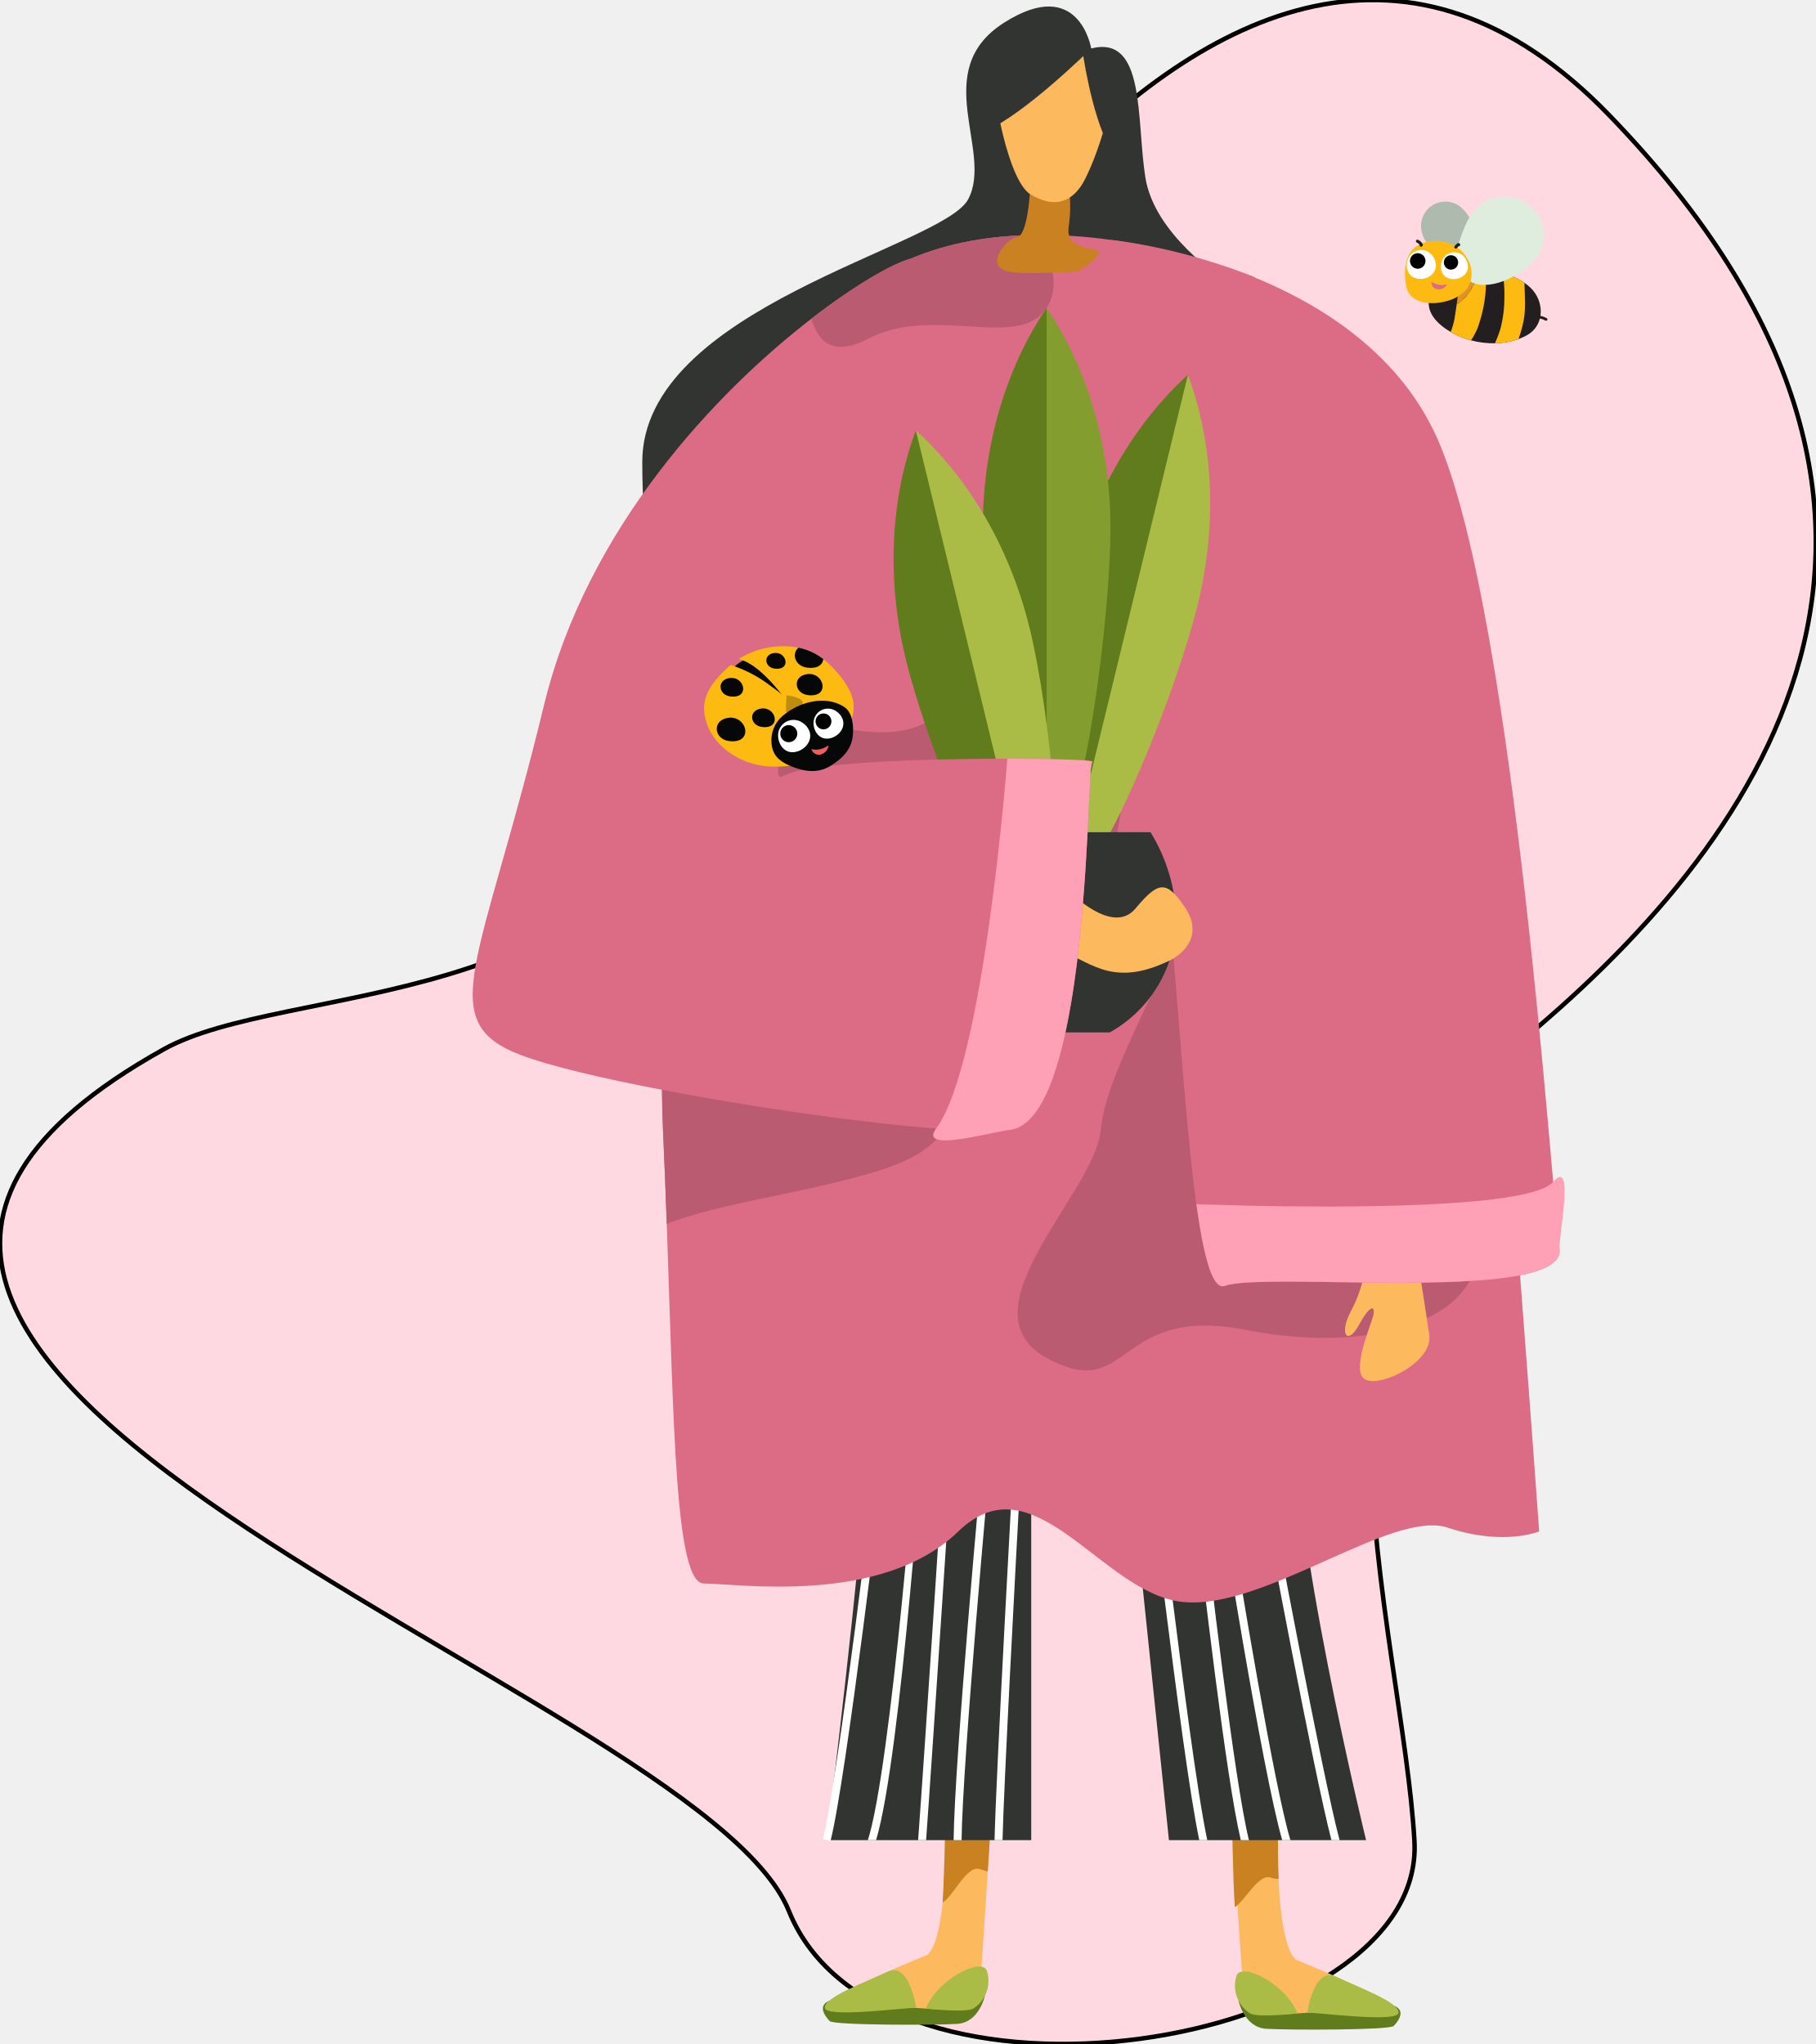
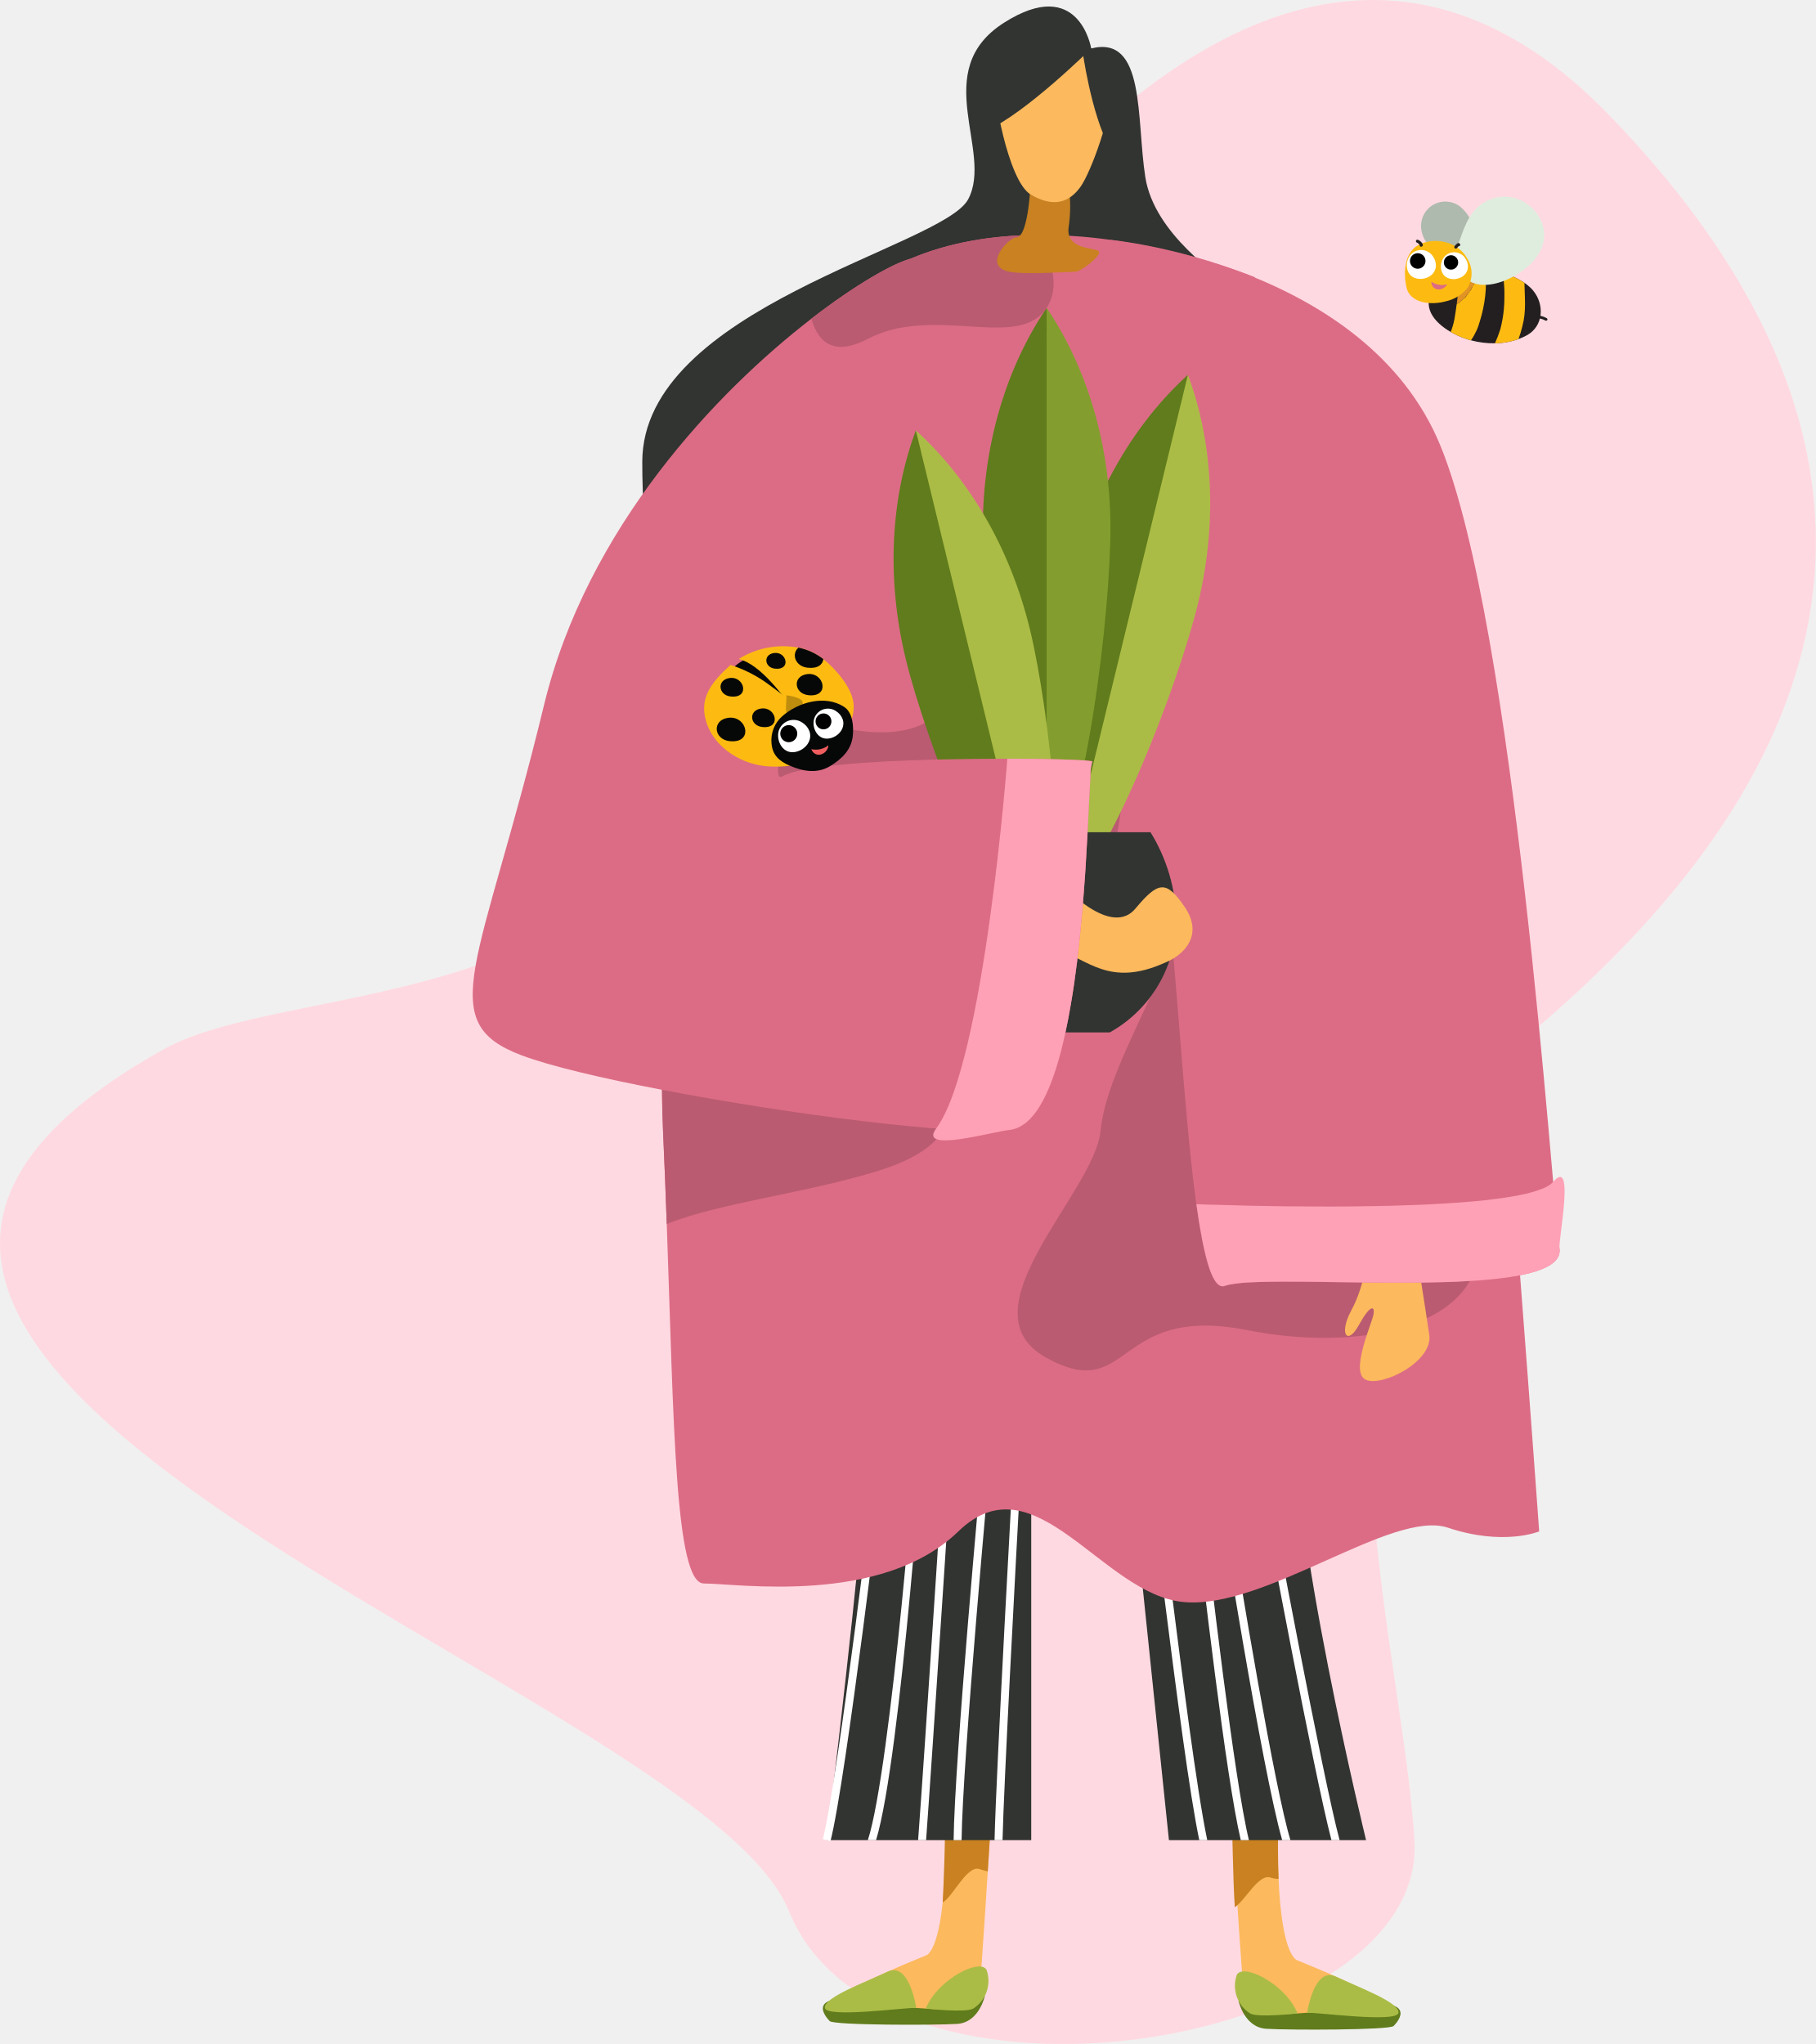
<svg xmlns="http://www.w3.org/2000/svg" width="404" height="454.798" viewBox="0 0 404 454.798">
  <g id="Group_10" data-name="Group 10" transform="translate(-117.718 -117.67)">
-     <path id="Path_4012" data-name="Path 4012" d="M154.169,351.129c27.068-15.072,100.84-7.224,120.5-65.629S388.122,52.688,475.718,143.267,508.349,306.475,454.747,350.5s-24.91,130.57-22.332,176.828S313.5,593.157,293.232,542.858,26.677,422.122,154.169,351.129Z" transform="translate(0 0)" fill="#ffd9e1" stroke="#000000" />
+     <path id="Path_4012" data-name="Path 4012" d="M154.169,351.129c27.068-15.072,100.84-7.224,120.5-65.629S388.122,52.688,475.718,143.267,508.349,306.475,454.747,350.5s-24.91,130.57-22.332,176.828S313.5,593.157,293.232,542.858,26.677,422.122,154.169,351.129Z" transform="translate(0 0)" fill="#ffd9e1" />
    <g id="Group_4734" data-name="Group 4734" transform="translate(222.892 119.115)">
      <g id="Group_4704" data-name="Group 4704" transform="translate(77.901 398.091)">
        <g id="Group_4702" data-name="Group 4702" transform="translate(90.772 1.073)">
          <path id="Path_4013" data-name="Path 4013" d="M554.339,822.458s1.246,5.918,6.162,6.229,27.424.31,28.347-.62,5.911-6.518-9.071-4.656-22.873-1.978-22.873-1.978Z" transform="translate(-552.626 -777.884)" fill="#607c1c" />
          <path id="Path_4014" data-name="Path 4014" d="M585.585,798.263c.352,2.321-6.806.844-16.971,1.407-.7.035-1.407.088-2.128.141,0,0-.141.018-.387.035-8.143.616-10.429-1.125-11.238-3.447v-.018a11.292,11.292,0,0,1-.475-2.463c-.053-.492-.158-1.706-.281-3.412-.334-4.309-.827-11.8-1.284-18.994-.44-6.665-.827-13.1-1.038-16.514-.105-1.618-.158-2.568-.158-2.568h10.693c-.018.51-.035,1-.053,1.5-.211,6.472-.193,11.731-.018,15.969.757,17.745,4.239,18.132,4.239,18.132,2.743,1.125,5.734,2.357,8.495,3.588.756.352,1.6.738,2.515,1.143,3.816,1.794,6.877,3.535,7.809,4.872A1.632,1.632,0,0,1,585.585,798.263Z" transform="translate(-551.625 -752.431)" fill="#fcb95d" />
          <path id="Path_4015" data-name="Path 4015" d="M578.539,822.384s1.49-10.356,6.365-8.054,14.267,5.736,13.957,8.054S580.66,822.238,578.539,822.384Z" transform="translate(-561.553 -775.141)" fill="#abbc46" />
          <path id="Path_4016" data-name="Path 4016" d="M553.448,813.515c1.2-2.747,10.669,1.705,13.559,8.533,0,0-8.88,1.008-10.588,0A7.315,7.315,0,0,1,553.448,813.515Z" transform="translate(-552.141 -774.66)" fill="#abbc46" />
        </g>
        <g id="Group_4703" data-name="Group 4703">
          <path id="Path_4017" data-name="Path 4017" d="M443.842,820.737s-1.246,5.918-6.162,6.229-27.423.311-28.347-.621-5.91-6.518,9.071-4.655,22.873-1.978,22.873-1.978Z" transform="translate(-407.798 -776.176)" fill="#607c1c" />
          <path id="Path_4018" data-name="Path 4018" d="M447.76,750.731s-.035.475-.07,1.319c-.176,2.62-.545,8.811-.985,15.565-.492,7.826-1.055,16.427-1.407,21.175-.123,1.706-.228,2.919-.281,3.412a12.621,12.621,0,0,1-.475,2.48c-.809,2.339-3.078,4.08-11.256,3.465-.246-.018-.387-.035-.387-.035q-1.187-.106-2.321-.158h-.035c-10.025-.528-17.077.914-16.725-1.407a1.674,1.674,0,0,1,.264-.616c.914-1.337,3.992-3.077,7.826-4.889.914-.405,1.759-.791,2.515-1.144.123-.053.247-.105.352-.141,2.655-1.2,5.5-2.374,8.125-3.447,0,0,3.377-.387,4.2-17.481.211-4.2.246-9.409.053-15.864-.018-.721-.035-1.477-.071-2.234Z" transform="translate(-410.014 -750.731)" fill="#fcb95d" />
          <path id="Path_4019" data-name="Path 4019" d="M428.827,820.662s-1.49-10.357-6.365-8.054-14.268,5.735-13.957,8.054S426.707,820.517,428.827,820.662Z" transform="translate(-408.056 -773.433)" fill="#abbc46" />
          <path id="Path_4020" data-name="Path 4020" d="M457.629,811.793c-1.2-2.747-10.67,1.706-13.56,8.534,0,0,8.88,1.008,10.588,0A7.316,7.316,0,0,0,457.629,811.793Z" transform="translate(-421.178 -772.952)" fill="#abbc46" />
        </g>
        <path id="Path_4021" data-name="Path 4021" d="M461.063,752.821c-.176,2.62-.545,8.811-.985,15.565-.615-.176-1.248-.369-1.9-.563-2.744-.826-5.837,6.13-8.122,7.449.211-4.2.665-15.082.472-21.536C451.706,753.63,457.492,753.138,461.063,752.821Z" transform="translate(-423.386 -751.502)" fill="#c98121" />
        <path id="Path_4022" data-name="Path 4022" d="M562.34,770.7a6.655,6.655,0,0,1-1.829-.317c-2.62-.844-5.553,5.039-7.91,6.622-.44-6.665-.514-17.79-.725-21.2,2.884-.686,7.246-1.5,10.482-1.073C562.147,761.2,562.164,766.462,562.34,770.7Z" transform="translate(-460.946 -752.164)" fill="#c98121" />
      </g>
      <g id="Group_4716" data-name="Group 4716" transform="translate(77.901 300.635)">
        <g id="Group_4705" data-name="Group 4705" transform="translate(0.848 7.309)">
          <path id="Path_4023" data-name="Path 4023" d="M454.659,611.935v96.008H409.143s.7-5.645,1.724-14.21c2.955-25.044,8.618-75.009,7.387-81.8C416.6,602.842,454.659,611.935,454.659,611.935Z" transform="translate(-409.143 -607.893)" fill="#313431" />
        </g>
        <g id="Group_4706" data-name="Group 4706" transform="translate(67.891)">
          <path id="Path_4024" data-name="Path 4024" d="M568.343,703.67H524.481l-9.11-87.724s38.92-36.529,37.249-9.937S568.343,703.67,568.343,703.67Z" transform="translate(-515.371 -596.312)" fill="#313431" />
        </g>
        <g id="Group_4707" data-name="Group 4707" transform="translate(10.011 10.629)">
          <path id="Path_4025" data-name="Path 4025" d="M425.491,709.883h-1.829c5.03-15.3,11.378-92.121,10.992-96.536l1.741-.193C436.483,613.822,431.066,691.593,425.491,709.883Z" transform="translate(-423.662 -613.154)" fill="#fff" />
        </g>
        <g id="Group_4708" data-name="Group 4708" transform="translate(21.197 13.777)">
          <path id="Path_4026" data-name="Path 4026" d="M449.422,618.265c-.053.792-4.907,75.044-6.261,93.458h-1.776c1.372-18.185,6.226-92.79,6.278-93.581Z" transform="translate(-441.385 -618.142)" fill="#fff" />
        </g>
        <g id="Group_4709" data-name="Group 4709" transform="translate(29.093 21.832)">
          <path id="Path_4027" data-name="Path 4027" d="M462.093,631.063c-.071.7-6.244,67.886-6.42,85.368H453.9c.176-17.552,6.173-82.589,6.437-85.526Z" transform="translate(-453.897 -630.905)" fill="#fff" />
        </g>
        <g id="Group_4710" data-name="Group 4710" transform="translate(38.203 21.868)">
          <path id="Path_4028" data-name="Path 4028" d="M474.347,631.049c-1.442,26.117-3.975,73.637-4.239,85.4h-1.776c.334-14.984,4.1-82.343,4.273-85.491Z" transform="translate(-468.332 -630.961)" fill="#fff" />
        </g>
        <g id="Group_4711" data-name="Group 4711" transform="translate(0 21.805)">
          <path id="Path_4029" data-name="Path 4029" d="M409.5,716.635,407.8,716.2c3.463-13.651,11.9-84.626,11.98-85.341l1.747.206C421.179,633.995,412.995,702.875,409.5,716.635Z" transform="translate(-407.799 -630.862)" fill="#fff" />
        </g>
        <g id="Group_4712" data-name="Group 4712" transform="translate(71.707 21.129)">
          <path id="Path_4030" data-name="Path 4030" d="M535.241,716.02h-1.777c-2.11-10.059-4.942-31.709-8.09-56.525-1.777-14.035-3.447-27.278-3.957-28.474l.651-.281.475-.95c.774.369.9.44,4.572,29.494C529.525,678.225,532.92,705.063,535.241,716.02Z" transform="translate(-521.418 -629.79)" fill="#fff" />
        </g>
        <g id="Group_4713" data-name="Group 4713" transform="translate(81.732 24.26)">
          <path id="Path_4031" data-name="Path 4031" d="M550.369,717.85h-1.811c-3.324-14.034-8.442-58.582-10.482-76.257-.422-3.711-.7-6.174-.774-6.578l1.741-.264c.071.439.335,2.761.774,6.648C541.681,657.544,547.08,704.466,550.369,717.85Z" transform="translate(-537.302 -634.751)" fill="#fff" />
        </g>
        <g id="Group_4714" data-name="Group 4714" transform="translate(87.764 28.604)">
          <path id="Path_4032" data-name="Path 4032" d="M563.128,720.389H561.3c-4.5-15.547-14-75.7-14.439-78.491l1.741-.264C552.312,665.165,559.681,709.063,563.128,720.389Z" transform="translate(-546.86 -641.634)" fill="#fff" />
        </g>
        <g id="Group_4715" data-name="Group 4715" transform="translate(97.999 31.681)">
          <path id="Path_4033" data-name="Path 4033" d="M580.049,722.187h-1.811c-3.975-15.2-14.668-72.7-15.16-75.361l1.724-.317C564.925,647.161,576.216,707.906,580.049,722.187Z" transform="translate(-563.078 -646.51)" fill="#fff" />
        </g>
      </g>
      <path id="Path_4034" data-name="Path 4034" d="M444.027,129.295s-2.661-16.4-19.411-5.72-2.25,28.618-7.974,39.3-72.5,24.1-72.5,58.443,9.158,49.6,19.461,48.46S408.831,250.7,424.616,246.5s58.039-12.974,55.368-25.947-5.2-37.394-6.036-38.921-15.86-10.746-17.886-23.72S456.149,126.239,444.027,129.295Z" transform="translate(-306.417 -119.96)" fill="#313431" />
      <path id="Path_4035" data-name="Path 4035" d="M546.256,488.963s-7.9,3.324-20.313-.826c-12.417-4.133-40.556,18.22-58.759,16.549-18.2-1.653-33.1-32.272-50.158-15.723s-49.156,11.59-56.613,11.59c-6.454,0-6.683-35.561-8.266-79.986-.228-6.736-.51-13.665-.827-20.718-.123-2.867-.211-5.927-.229-9.145-.158-19.293,1.671-44.161,5.4-69.364,5.628-38.217,15.582-77.137,29.6-98.383,3.816-5.8,7.949-10.288,12.364-13.067a52.067,52.067,0,0,1,7.791-4.045c8.846-3.781,18.431-5.223,27.734-5.346a111.94,111.94,0,0,1,16.9,1.091,149.091,149.091,0,0,1,26.609,6.3c.281.088.581.193.862.3,2.708.932,4.362,1.6,4.625,1.706l.052.106c1.6,3.535,44.636,97.837,47.872,104.344,2.023,4.045,7.3,68.22,11.1,117.623C544.427,463.48,546.256,488.963,546.256,488.963Z" transform="translate(-308.976 -149.665)" fill="#dc6c85" />
      <path id="Path_4036" data-name="Path 4036" d="M509.3,335.189c10.759,6.621,3.067,57.946,1.411,69.314s-14.444,29.688-15.79,43.5-31.141,39.938-12.105,50.463,14.9-12.028,44.692-6.131,59.59-3.207,49.658-28.036-50.806-103.18-45.519-113.257C539.424,336.22,539.43,324.5,509.3,335.189Z" transform="translate(-355.234 -197.827)" fill="#ba5b71" />
      <path id="Path_4037" data-name="Path 4037" d="M448.662,404.046c-5.47,16.567-26.17,39.114-32.8,39.008-6.613-.105,9.936,13.964-16.55,22.248-16.233,5.065-35.244,7.087-47.169,11.871-.228-6.736-.51-13.665-.827-20.718-.932-20.172.827-49.121,5.171-78.509a194.189,194.189,0,0,1,13.859-18.467s27.313,13.946,40.134,5.663c12.838-8.266,30.443-17.288,38.181-5.663C456.4,371.123,454.132,387.5,448.662,404.046Z" transform="translate(-308.974 -206.271)" fill="#ba5b71" />
      <path id="Path_4038" data-name="Path 4038" d="M596.561,539.845s2.483,13.656-3.31,24.415c-2.809,5.216-.828,7.837,1.655,3.3s3.657-4.551,3.311-2.471-5.38,13.012-1.655,14.576,14.94-4.133,14.07-10.024-4.966-31.863-4.966-31.863Z" transform="translate(-397.801 -274.084)" fill="#fcb95d" />
      <path id="Path_4039" data-name="Path 4039" d="M507.363,202.231s56.862,5.366,73.415,45.816,24.829,166.25,26.484,178.665-65.383,4.966-74.487,8.276-9.931-89.384-15.725-103.454S498.259,225.4,507.363,202.231Z" transform="translate(-365.466 -150.308)" fill="#dc6c85" />
      <g id="Group_4721" data-name="Group 4721" transform="translate(93.64 67.067)">
        <g id="Group_4717" data-name="Group 4717" transform="translate(34.053 14.889)">
          <path id="Path_4040" data-name="Path 4040" d="M519.591,249.819l-19.276,62.63-9.639,56.289c11.673-10.6,26.717-49.761,31.151-68S525.1,264.592,519.591,249.819Z" transform="translate(-488.163 -249.819)" fill="#abbc46" />
          <path id="Path_4041" data-name="Path 4041" d="M518.122,249.819l-28.915,118.92c-5.5-14.772-.887-56.472,3.547-74.707S506.449,260.415,518.122,249.819Z" transform="translate(-486.694 -249.819)" fill="#607c1c" />
          <path id="Path_4042" data-name="Path 4042" d="M518.4,257.549l-17.7,60.252L490.676,371.59c9.425-10.591,22.778-48.411,27.03-65.9S521.914,271.285,518.4,257.549Z" transform="translate(-488.163 -252.67)" fill="#abbc46" />
          <path id="Path_4043" data-name="Path 4043" d="M517.752,257.549,490.023,371.59c-3.51-13.736,1.992-53.465,6.244-70.952S508.327,268.14,517.752,257.549Z" transform="translate(-487.51 -252.67)" fill="#607c1c" />
        </g>
        <g id="Group_4718" data-name="Group 4718" transform="translate(19.848)">
          <path id="Path_4044" data-name="Path 4044" d="M478.392,226.227l3.932,65.411-3.932,56.973c-8.839-13.053-14.2-54.664-14.2-73.431S469.552,239.28,478.392,226.227Z" transform="translate(-464.187 -226.227)" fill="#607c1c" />
          <path id="Path_4045" data-name="Path 4045" d="M486.694,226.227V352.95c8.839-13.054,14.2-59,14.2-77.77S495.533,239.28,486.694,226.227Z" transform="translate(-472.489 -226.227)" fill="#839e2e" />
          <path id="Path_4046" data-name="Path 4046" d="M480.442,234.181l2.961,62.728-2.961,54.636c-6.656-12.518-10.7-52.421-10.7-70.418S473.786,246.7,480.442,234.181Z" transform="translate(-466.238 -229.161)" fill="#607c1c" />
          <path id="Path_4047" data-name="Path 4047" d="M486.694,234.181V351.545c6.656-12.518,10.7-52.421,10.7-70.418S493.35,246.7,486.694,234.181Z" transform="translate(-472.489 -229.161)" fill="#839e2e" />
        </g>
        <g id="Group_4719" data-name="Group 4719" transform="translate(0 27.25)">
          <path id="Path_4048" data-name="Path 4048" d="M437.692,269.4l19.275,62.63,9.64,56.289c-11.673-10.6-26.717-49.761-31.151-68S432.186,284.177,437.692,269.4Z" transform="translate(-432.738 -269.405)" fill="#607c1c" />
          <path id="Path_4049" data-name="Path 4049" d="M440.587,269.4,469.5,388.325c5.5-14.773.887-56.473-3.547-74.708S452.26,280,440.587,269.4Z" transform="translate(-435.633 -269.405)" fill="#abbc46" />
          <path id="Path_4050" data-name="Path 4050" d="M440.966,277.134l17.7,60.252,10.031,53.79c-9.425-10.591-22.778-48.411-27.03-65.9S437.456,290.87,440.966,277.134Z" transform="translate(-434.826 -272.256)" fill="#607c1c" />
          <path id="Path_4051" data-name="Path 4051" d="M442.466,277.134l27.729,114.042c3.51-13.736-1.992-53.465-6.244-70.952S451.891,287.725,442.466,277.134Z" transform="translate(-436.326 -272.256)" fill="#abbc46" />
        </g>
        <g id="Group_4720" data-name="Group 4720" transform="translate(5.212 116.662)">
          <path id="Path_4052" data-name="Path 4052" d="M455.795,455.621h16.023l10.057-18.511-12.038-26.032H446.726A38.379,38.379,0,0,0,441,430.426,28.83,28.83,0,0,0,455.795,455.621Z" transform="translate(-440.997 -411.077)" fill="#c79e46" />
          <path id="Path_4053" data-name="Path 4053" d="M500.736,455.621a28.829,28.829,0,0,0,14.8-25.194,38.38,38.38,0,0,0-5.729-19.349h-23.11v44.544Z" transform="translate(-457.854 -411.077)" fill="#313431" />
        </g>
      </g>
      <path id="Path_4054" data-name="Path 4054" d="M491.308,431.439s9.573,9.88,14.654,3.8c5.1-6.11,6.887-6.4,11.007-.314s.022,10.571-4.465,12.364c-12.251,5.476-16.956-.6-24.451-3.286S491.308,431.439,491.308,431.439Z" transform="translate(-358.523 -234.514)" fill="#fcb95d" />
      <path id="Path_4055" data-name="Path 4055" d="M422.208,320.808a10.574,10.574,0,0,0-.4,3.06v.018c-.176,2.761-.352,7.211-.633,12.61-.123,2.391-.281,4.959-.44,7.667-.053.686-.105,1.39-.141,2.093-.175,2.391-.352,4.854-.563,7.369a.8.8,0,0,1-.017.088c-.334,3.9-.739,7.9-1.214,11.871-.387,3.113-.827,6.208-1.354,9.2-.352,2.146-.756,4.256-1.2,6.261-2.585,11.994-6.524,21.139-12.574,21.72-12.381,1.178-48.857-3.5-77.19-8.952-13.331-2.55-24.868-5.276-31.235-7.668-19.856-7.457-9.093-19.873,4.977-77.911,9.568-39.483,38.393-69.715,59.5-86,9.919-7.667,18.132-12.258,21.861-13.278.018,0,.035-.018.053,0,2.5-.6,1.9,5.452-.4,15.055-7.686,32.1-34.383,103.87-27.946,100.053,3.886-2.3,19.24-3.359,34.488-3.746l3.078-.052c3.376-.071,6.7-.106,9.866-.106.879-.017,1.741-.017,2.6-.017h.809c.615,0,1.214,0,1.794.017,1.494,0,2.919.018,4.273.035.651.018,1.266.018,1.864.035a2.709,2.709,0,0,1,.387.018,5.256,5.256,0,0,1,.528,0h.281a1.9,1.9,0,0,1,.316.018c.388,0,.757.018,1.126.018,1.284.035,2.444.07,3.447.123.809.035,1.53.07,2.11.105.105,0,.211.018.316.018.071,0,.123.018.176.018C421.821,320.632,422.349,320.719,422.208,320.808Z" transform="translate(-284.366 -152.773)" fill="#dc6c85" />
      <path id="Path_4056" data-name="Path 4056" d="M447.368,467.436c-4.149,5.556,12.577.682,16.189.338,6.05-.581,9.989-9.726,12.574-21.72.44-2.005.844-4.116,1.2-6.261.528-2.99.968-6.085,1.354-9.2.475-3.975.879-7.967,1.214-11.871a.8.8,0,0,0,.017-.088c.211-2.515.388-4.978.563-7.369.035-.7.088-1.407.141-2.093.158-2.708.317-5.276.44-7.667.281-5.4.457-9.849.633-12.61v-.018a10.575,10.575,0,0,1,.4-3.06c.141-.088-.387-.176-1.46-.264-.053,0-.105-.018-.176-.018-.105,0-.211-.018-.316-.018-.581-.035-1.3-.071-2.11-.105-1-.053-2.163-.088-3.447-.123-.369,0-.738-.018-1.126-.018a1.9,1.9,0,0,0-.316-.018h-.281a5.265,5.265,0,0,0-.528,0,2.713,2.713,0,0,0-.387-.018c-.6-.018-1.214-.018-1.864-.035-1.354-.018-2.779-.035-4.273-.035-.581-.017-1.179-.017-1.794-.017h-.809S458.075,453.1,447.368,467.436Z" transform="translate(-344.252 -217.784)" fill="#ffa1b6" />
      <path id="Path_4057" data-name="Path 4057" d="M456.1,216.739c-5.083,7.756-18.15,2.444-30.83,4.168a26.917,26.917,0,0,0-9,2.743c-5.61,2.937-8.864,1.829-10.745-.686a11.24,11.24,0,0,1-1.759-3.834c9.919-7.667,18.132-12.258,21.861-13.278.018,0,.035-.018.053,0,8.846-3.781,18.431-5.223,27.734-5.346C457.283,205.413,459.235,211.955,456.1,216.739Z" transform="translate(-328.41 -149.672)" fill="#ba5b71" />
      <g id="Group_4722" data-name="Group 4722" transform="translate(110.711 2.384)">
        <path id="Path_4058" data-name="Path 4058" d="M473.448,193.715c-1.589-.006-7.632,6.308-1.566,7.606,3.443.737,13.687,0,14.816,0s5.686-3.469,5.207-4.46-7.507-.214-6.754-5.437a32.115,32.115,0,0,0,0-9.348l-8.429-1.5S476.392,193.727,473.448,193.715Z" transform="translate(-463.272 -144.703)" fill="#c98121" />
        <path id="Path_4059" data-name="Path 4059" d="M468.554,140.119c-.723,1.534,2.732,22.014,7.842,25.067s8.626,1.736,11.079-1.657,7.106-16.625,6.646-21.036S479.751,116.368,468.554,140.119Z" transform="translate(-462.986 -125.75)" fill="#fcb95d" />
        <path id="Path_4060" data-name="Path 4060" d="M499.217,134.751s1.89,14.5,6.236,22.325,1.2-16.98,1.2-16.98Z" transform="translate(-474.332 -127.8)" fill="#313431" />
        <path id="Path_4061" data-name="Path 4061" d="M486.686,130.688s-14.625,14.5-23.389,18.319,1.648-18.319,1.648-18.319,13.816-8.582,15.534-6.674S486.686,130.688,486.686,130.688Z" transform="translate(-459.787 -123.738)" fill="#313431" />
      </g>
      <g id="Group_4724" data-name="Group 4724" transform="translate(161.004 260.431)">
        <g id="Group_4723" data-name="Group 4723">
          <path id="Path_4062" data-name="Path 4062" d="M620.27,548.585a3.157,3.157,0,0,1-1,2.761,6.383,6.383,0,0,1-1.688,1.2,19.725,19.725,0,0,1-5.012,1.724c-.545.123-1.126.246-1.741.352-1.231.228-2.568.422-3.992.58-.58.071-1.161.141-1.758.194-1.759.175-3.588.316-5.523.4l-1.758.105c-1.952.088-3.975.141-6.032.176-.581.017-1.178.035-1.759.035-1.952.018-3.939.035-5.927.035-.6,0-1.2,0-1.794-.018-1.407,0-2.814,0-4.22-.018-.6,0-1.178-.018-1.759-.018-2.216-.035-4.4-.07-6.525-.088-.6-.018-1.178-.018-1.758-.035-1.038-.018-2.04-.018-3.025-.035-.6,0-1.179-.018-1.759-.018-1.618-.018-3.166-.018-4.643-.018-.563,0-1.125,0-1.671.018-1.249,0-2.445.035-3.535.07-.616.018-1.214.035-1.777.071a32.48,32.48,0,0,0-4.608.475,7.507,7.507,0,0,0-1.214.317,1.36,1.36,0,0,1-.51.088c-2.48-.07-4.291-7.457-5.8-18.273,0,0,.932.035,2.6.105.528,0,1.126.018,1.794.035,1.442.052,3.183.105,5.171.141l1.776.052c1.337.018,2.744.053,4.239.071.545.018,1.125.035,1.688.035,1.777.035,3.658.053,5.593.053.58.018,1.161.018,1.758.018,1.337.018,2.709.018,4.1.018h1.759c2.269,0,4.59-.018,6.93-.071.58,0,1.178,0,1.758-.018,1.39-.017,2.779-.052,4.169-.088l1.776-.053c1.829-.052,3.64-.123,5.435-.193.6-.035,1.178-.053,1.758-.088,2.058-.105,4.08-.228,6.015-.369.6-.035,1.178-.088,1.758-.141,1.407-.105,2.779-.229,4.08-.369q.9-.105,1.741-.211c1.548-.194,2.99-.387,4.326-.633.6-.088,1.161-.194,1.706-.317a27.471,27.471,0,0,0,5.118-1.442,7.648,7.648,0,0,0,1.706-.932,4.012,4.012,0,0,0,.633-.563C623.788,527.973,619.989,546.492,620.27,548.585Z" transform="translate(-539.475 -532.61)" fill="#ffa1b6" />
        </g>
      </g>
      <g id="Group_4729" data-name="Group 4729" transform="translate(207.417 42.316)">
        <g id="Group_4728" data-name="Group 4728">
          <path id="Path_4063" data-name="Path 4063" d="M626.281,226.577c.526.3,1.06.575,1.585.814a18.966,18.966,0,0,0,2.917,1.043,19.316,19.316,0,0,0,5.334.663,16.148,16.148,0,0,0,5.246-.942,13.53,13.53,0,0,0,1.84-.831c3.7-2.023,4-6.81,1.423-9.945a7.519,7.519,0,0,0-.64-.687,10.765,10.765,0,0,0-1.3-1.049,16.806,16.806,0,0,0-5.112-2.279,20.382,20.382,0,0,0-3.749-.648,16.594,16.594,0,0,0-2.016-.035,16.393,16.393,0,0,0-3.942.654,9.956,9.956,0,0,0-5.055,3.212C619.419,220.863,622.627,224.468,626.281,226.577Z" transform="translate(-616.098 -196.473)" fill="#231f20" />
          <path id="Path_4064" data-name="Path 4064" d="M646.836,219.216a27.34,27.34,0,0,1-.913,7.193,26.455,26.455,0,0,1-1.189,3.1,16.147,16.147,0,0,0,5.246-.942,25.712,25.712,0,0,0,.848-2.819c.924-3.395.513-6.463.472-9.692a16.806,16.806,0,0,0-5.112-2.279c.129.687.461,1.488.529,1.988A27.709,27.709,0,0,1,646.836,219.216Z" transform="translate(-624.716 -196.882)" fill="#fdbb11" />
          <path id="Path_4065" data-name="Path 4065" d="M630.559,220.258l.16.027.027-.161.161.027c.134-.06.228-.127.215-.295l.161.027c.288.007.114-.435.375-.268-.047-.215.288-.241.242-.455l.16.027.027-.16.161.027.027-.16.16.027c.054-.073,0-.247.054-.321l.16.027c.054-.074,0-.248.054-.322l.161.027c.047-.281.342-.315.268-.616l.161.027c.054-.073,0-.247.054-.321l.161.027c.054-.074,0-.248.054-.322l.16.027c.068-.154.014-.328.081-.482l.161.027c.054-.073,0-.247.054-.321l.16.027c.068-.155.014-.329.081-.483.054-.073.134-.06.187-.134a2.437,2.437,0,0,0,.162-.469,10.672,10.672,0,0,0,.537-2.648c.5-.008,1.015.009,1.542.049.731,3.57-.026,8.138-1.019,11.334a13.717,13.717,0,0,1-2.02,4.382,18.969,18.969,0,0,1-2.917-1.043c-.525-.239-1.059-.511-1.585-.814a16.52,16.52,0,0,0,.829-2.859c.181-1.094.353-2.2.5-3.3l.054,0Z" transform="translate(-618.967 -196.473)" fill="#fdbb11" />
          <path id="Path_4066" data-name="Path 4066" d="M631.509,213.338a16.394,16.394,0,0,1,3.942-.654c.156-.008.314-.012.474-.014a10.672,10.672,0,0,1-.537,2.648,2.442,2.442,0,0,1-.162.469c-.054.074-.134.061-.187.134-.068.154-.014.328-.081.483l-.16-.027c-.054.074,0,.248-.054.321l-.161-.026c-.067.154-.013.328-.081.482l-.16-.027c-.054.074,0,.248-.054.322l-.161-.027c-.054.074,0,.248-.054.321l-.161-.027c.074.3-.222.335-.268.616l-.161-.027c-.054.074,0,.248-.054.322l-.16-.027c-.054.074,0,.248-.054.321l-.16-.027-.027.16-.161-.026-.027.16-.16-.027c.047.214-.288.24-.242.455-.261-.168-.088.275-.375.268l-.161-.027c.013.168-.081.235-.215.295l-.161-.027-.027.161-.16-.027-.027.16-.054,0c.163-1.223.3-2.447.374-3.664C631.687,215.841,631.471,214.514,631.509,213.338Z" transform="translate(-619.743 -196.474)" fill="#e19326" />
          <path id="Path_4067" data-name="Path 4067" d="M626.4,202.97c4.3.579,4.925-3.616,4.345-6.9a9.645,9.645,0,0,0-3.331-6.185,5.408,5.408,0,0,0-8.728,4.449c.125,3.034,2.234,4.935,4.324,6.794A6.818,6.818,0,0,0,626.4,202.97Z" transform="translate(-615.106 -187.658)" fill="#aebaae" />
          <path id="Path_4068" data-name="Path 4068" d="M631.433,202.15c1.893,6.093,8.187,4.942,12.446,2.59,3.006-1.66,5.787-4.133,6.6-7.456,1.493-6.106-5.207-12.217-11.754-9.691-4.188,1.615-5.533,5.375-6.831,9.09A8.922,8.922,0,0,0,631.433,202.15Z" transform="translate(-619.713 -187.008)" fill="#dfeddf" />
          <g id="Group_4727" data-name="Group 4727" transform="translate(0 9.571)">
            <path id="Path_4069" data-name="Path 4069" d="M616.584,203.241c-3.589,1.451-4.015,6.04-3.246,9.66.781,3.683,5.617,4.061,8.885,3.12a8.51,8.51,0,0,0,4.714-2.944,6.219,6.219,0,0,0-.007-6.463C624.886,202.843,620.142,201.8,616.584,203.241Z" transform="translate(-613.015 -202.339)" fill="#fdbb11" />
            <g id="Group_4725" data-name="Group 4725" transform="translate(8 2.804)">
              <path id="Path_4070" data-name="Path 4070" d="M631.707,209.881c-.08,2.155-2.621,3.219-4.469,2.466-2.127-.867-1.956-4.219-.131-5.293a2.912,2.912,0,0,1,3.979.867A3.315,3.315,0,0,1,631.707,209.881Z" transform="translate(-625.691 -206.617)" fill="#fff" />
              <path id="Path_4071" data-name="Path 4071" d="M627.48,210.623a1.608,1.608,0,0,1,.837-2.968,1.6,1.6,0,1,1-.837,2.968Z" transform="translate(-626.074 -206.999)" />
              <path id="Path_4072" data-name="Path 4072" d="M627.847,209.479a.591.591,0,0,1-.345-1.054.554.554,0,0,1,.922.314A.618.618,0,0,1,627.847,209.479Z" transform="translate(-626.275 -207.235)" />
            </g>
            <g id="Group_4726" data-name="Group 4726" transform="translate(0.409 2.3)">
              <path id="Path_4073" data-name="Path 4073" d="M620.141,209.333c-.087,2.321-2.822,3.467-4.812,2.656-2.29-.933-2.106-4.543-.14-5.7a3.134,3.134,0,0,1,4.283.933A3.57,3.57,0,0,1,620.141,209.333Z" transform="translate(-613.663 -205.818)" fill="#fff" />
              <path id="Path_4074" data-name="Path 4074" d="M615.589,210.132a1.731,1.731,0,0,1,.9-3.195,1.728,1.728,0,1,1-.9,3.195Z" transform="translate(-614.075 -206.231)" />
              <path id="Path_4075" data-name="Path 4075" d="M615.984,208.9a.636.636,0,0,1-.371-1.135.6.6,0,0,1,.993.339A.666.666,0,0,1,615.984,208.9Z" transform="translate(-614.291 -206.484)" />
            </g>
            <path id="Path_4076" data-name="Path 4076" d="M630.456,204.06a2.811,2.811,0,0,1,.593-.6.408.408,0,0,1,.666.252.337.337,0,0,1-.3.37.342.342,0,0,1-.371-.3l.1.177.157.07a.287.287,0,0,0,.115-.012c.042-.025.045-.027.011,0a1.089,1.089,0,0,0-.138.114,3.3,3.3,0,0,0-.309.353.336.336,0,0,1-.524-.42Z" transform="translate(-619.421 -202.614)" fill="#231f20" />
            <path id="Path_4077" data-name="Path 4077" d="M617.826,203.145q.1-.064-.082.151a.173.173,0,0,0,.005.1c-.015-.032-.013-.032.006,0-.011-.018-.023-.035-.035-.053a1.189,1.189,0,0,0-.173-.2,2.6,2.6,0,0,0-.254-.211c-.011-.008-.119-.077-.078-.053-.025-.015-.159-.063-.062-.038a.342.342,0,0,1-.278-.385.336.336,0,0,1,.385-.278,1.931,1.931,0,0,1,.856.589c.208.221.5.695.112.914a.344.344,0,0,1-.47-.069.336.336,0,0,1,.069-.47Z" transform="translate(-614.437 -202.174)" fill="#231f20" />
            <path id="Path_4078" data-name="Path 4078" d="M625.807,217.551a4.155,4.155,0,0,1-3.493-.576c.034,2.03,2.3,2.226,3.344.863" transform="translate(-616.445 -207.634)" fill="#dc6c85" />
          </g>
        </g>
        <path id="Path_4079" data-name="Path 4079" d="M661.069,230.035a4.069,4.069,0,0,0-2.224-.538c-.393.01-.457-.6-.063-.608a4.67,4.67,0,0,1,2.545.593.312.312,0,0,1,.148.406.307.307,0,0,1-.406.148Z" transform="translate(-629.8 -202.456)" fill="#231f20" />
      </g>
      <g id="Group_4733" data-name="Group 4733" transform="translate(51.487 142.32)">
        <path id="Path_4080" data-name="Path 4080" d="M389.879,353.673c-3.369-6-13.563-6.573-16.424.229-1.078,2.565-1.235,5.578.636,7.792,3.089,3.653,7.826,4.252,11.933,1.677C389.714,361.057,392.3,357.99,389.879,353.673Z" transform="translate(-368.423 -346.764)" fill="#060808" />
        <path id="Path_4081" data-name="Path 4081" d="M380.3,356.437a28.924,28.924,0,0,0-8.474-4.337c-4.4,3.971-7.231,7.6-5.226,13.2,1.832,5.126,7.557,9.055,13.864,9.387,2.34.123,7.515.028,9.045-1.941.685-.883.266-3.39.145-4.408C388.975,362.631,384.889,359.83,380.3,356.437Z" transform="translate(-365.946 -347.912)" fill="#fdbb11" />
        <path id="Path_4082" data-name="Path 4082" d="M378.128,348.329c4.959,1.224,9.842,8.218,12.783,12.033,1.216,1.576,2.126,3.292,3.69,4.622,5.171,4.4,9.762-2.085,9.041-7.051-.5-3.431-3.96-7.382-6.546-9.478l-.133-.106a13.3,13.3,0,0,0-5.539-2.547A18.682,18.682,0,0,0,378.128,348.329Z" transform="translate(-370.44 -345.464)" fill="#fdbb11" />
        <path id="Path_4083" data-name="Path 4083" d="M401.145,359.995c-3.127-.36-3.547-4.184-.3-4.679C404.706,354.728,406.141,360.569,401.145,359.995Z" transform="translate(-377.99 -349.083)" fill="#060808" />
        <path id="Path_4084" data-name="Path 4084" d="M385.1,371.553c-2.74-.315-3.109-3.668-.262-4.1C388.223,366.937,389.481,372.057,385.1,371.553Z" transform="translate(-372.188 -353.562)" fill="#060808" />
        <path id="Path_4085" data-name="Path 4085" d="M373.963,360.8c-2.74-.316-3.109-3.668-.262-4.1C377.085,356.187,378.343,361.307,373.963,360.8Z" transform="translate(-368.08 -349.596)" fill="#060808" />
        <path id="Path_4086" data-name="Path 4086" d="M394.865,362.8c.134,1.314-.258,2.651.023,3.9a18.745,18.745,0,0,0,3.479-1.671C399.294,363.538,396.178,362.953,394.865,362.8Z" transform="translate(-376.584 -351.859)" fill="#bf8d0d" />
        <path id="Path_4087" data-name="Path 4087" d="M373.208,375.9c-3.458-.4-3.923-4.627-.331-5.175C377.147,370.076,378.735,376.536,373.208,375.9Z" transform="translate(-367.586 -354.766)" fill="#060808" />
        <path id="Path_4088" data-name="Path 4088" d="M400.735,350.462c2.331.268,3.4-.726,3.529-1.916A13.3,13.3,0,0,0,398.725,346C397.119,347.375,397.971,350.144,400.735,350.462Z" transform="translate(-377.74 -345.661)" fill="#060808" />
        <path id="Path_4089" data-name="Path 4089" d="M389.771,351.358c-2.324-.267-2.636-3.109-.223-3.477C392.418,347.444,393.485,351.785,389.771,351.358Z" transform="translate(-374.036 -346.344)" fill="#060808" />
        <g id="Group_4732" data-name="Group 4732" transform="translate(14.967 12.133)">
          <path id="Path_4090" data-name="Path 4090" d="M392.082,368.147a7.124,7.124,0,0,0-2.393,6.053c.215,2.615,1.7,3.943,4.089,4.971,3.01,1.293,6.142,1.8,8.979.06,2.564-1.573,4.673-3.554,5.012-6.674.227-2.086.03-5.216-1.938-6.495C401.6,363.316,395.608,365.036,392.082,368.147Z" transform="translate(-389.662 -364.688)" fill="#060808" />
          <g id="Group_4730" data-name="Group 4730" transform="translate(9.373 1.772)">
            <path id="Path_4091" data-name="Path 4091" d="M410.983,369.813c.807,2.234-1.348,4.371-3.546,4.364-2.53-.007-3.74-3.5-2.318-5.351a3.207,3.207,0,0,1,4.421-.757A3.653,3.653,0,0,1,410.983,369.813Z" transform="translate(-404.513 -367.496)" fill="#fff" />
            <path id="Path_4092" data-name="Path 4092" d="M406.686,372.7a1.771,1.771,0,0,1-.37-3.376,1.768,1.768,0,1,1,.37,3.376Z" transform="translate(-404.777 -368.115)" />
          </g>
          <g id="Group_4731" data-name="Group 4731" transform="translate(1.491 4.279)">
            <path id="Path_4093" data-name="Path 4093" d="M398.989,373.962c.87,2.406-1.452,4.706-3.818,4.7-2.725-.008-4.027-3.771-2.5-5.763a3.453,3.453,0,0,1,4.76-.815A3.932,3.932,0,0,1,398.989,373.962Z" transform="translate(-392.024 -371.468)" fill="#fff" />
            <path id="Path_4094" data-name="Path 4094" d="M394.363,377.074a1.907,1.907,0,0,1-.4-3.636,1.9,1.9,0,1,1,.4,3.636Z" transform="translate(-392.308 -372.134)" />
          </g>
          <path id="Path_4095" data-name="Path 4095" d="M407.525,380.441a4.578,4.578,0,0,1-3.806.854c.873,2.059,3.267,1.324,3.772-.5" transform="translate(-394.847 -370.499)" fill="#f05d5e" />
        </g>
      </g>
    </g>
  </g>
</svg>
